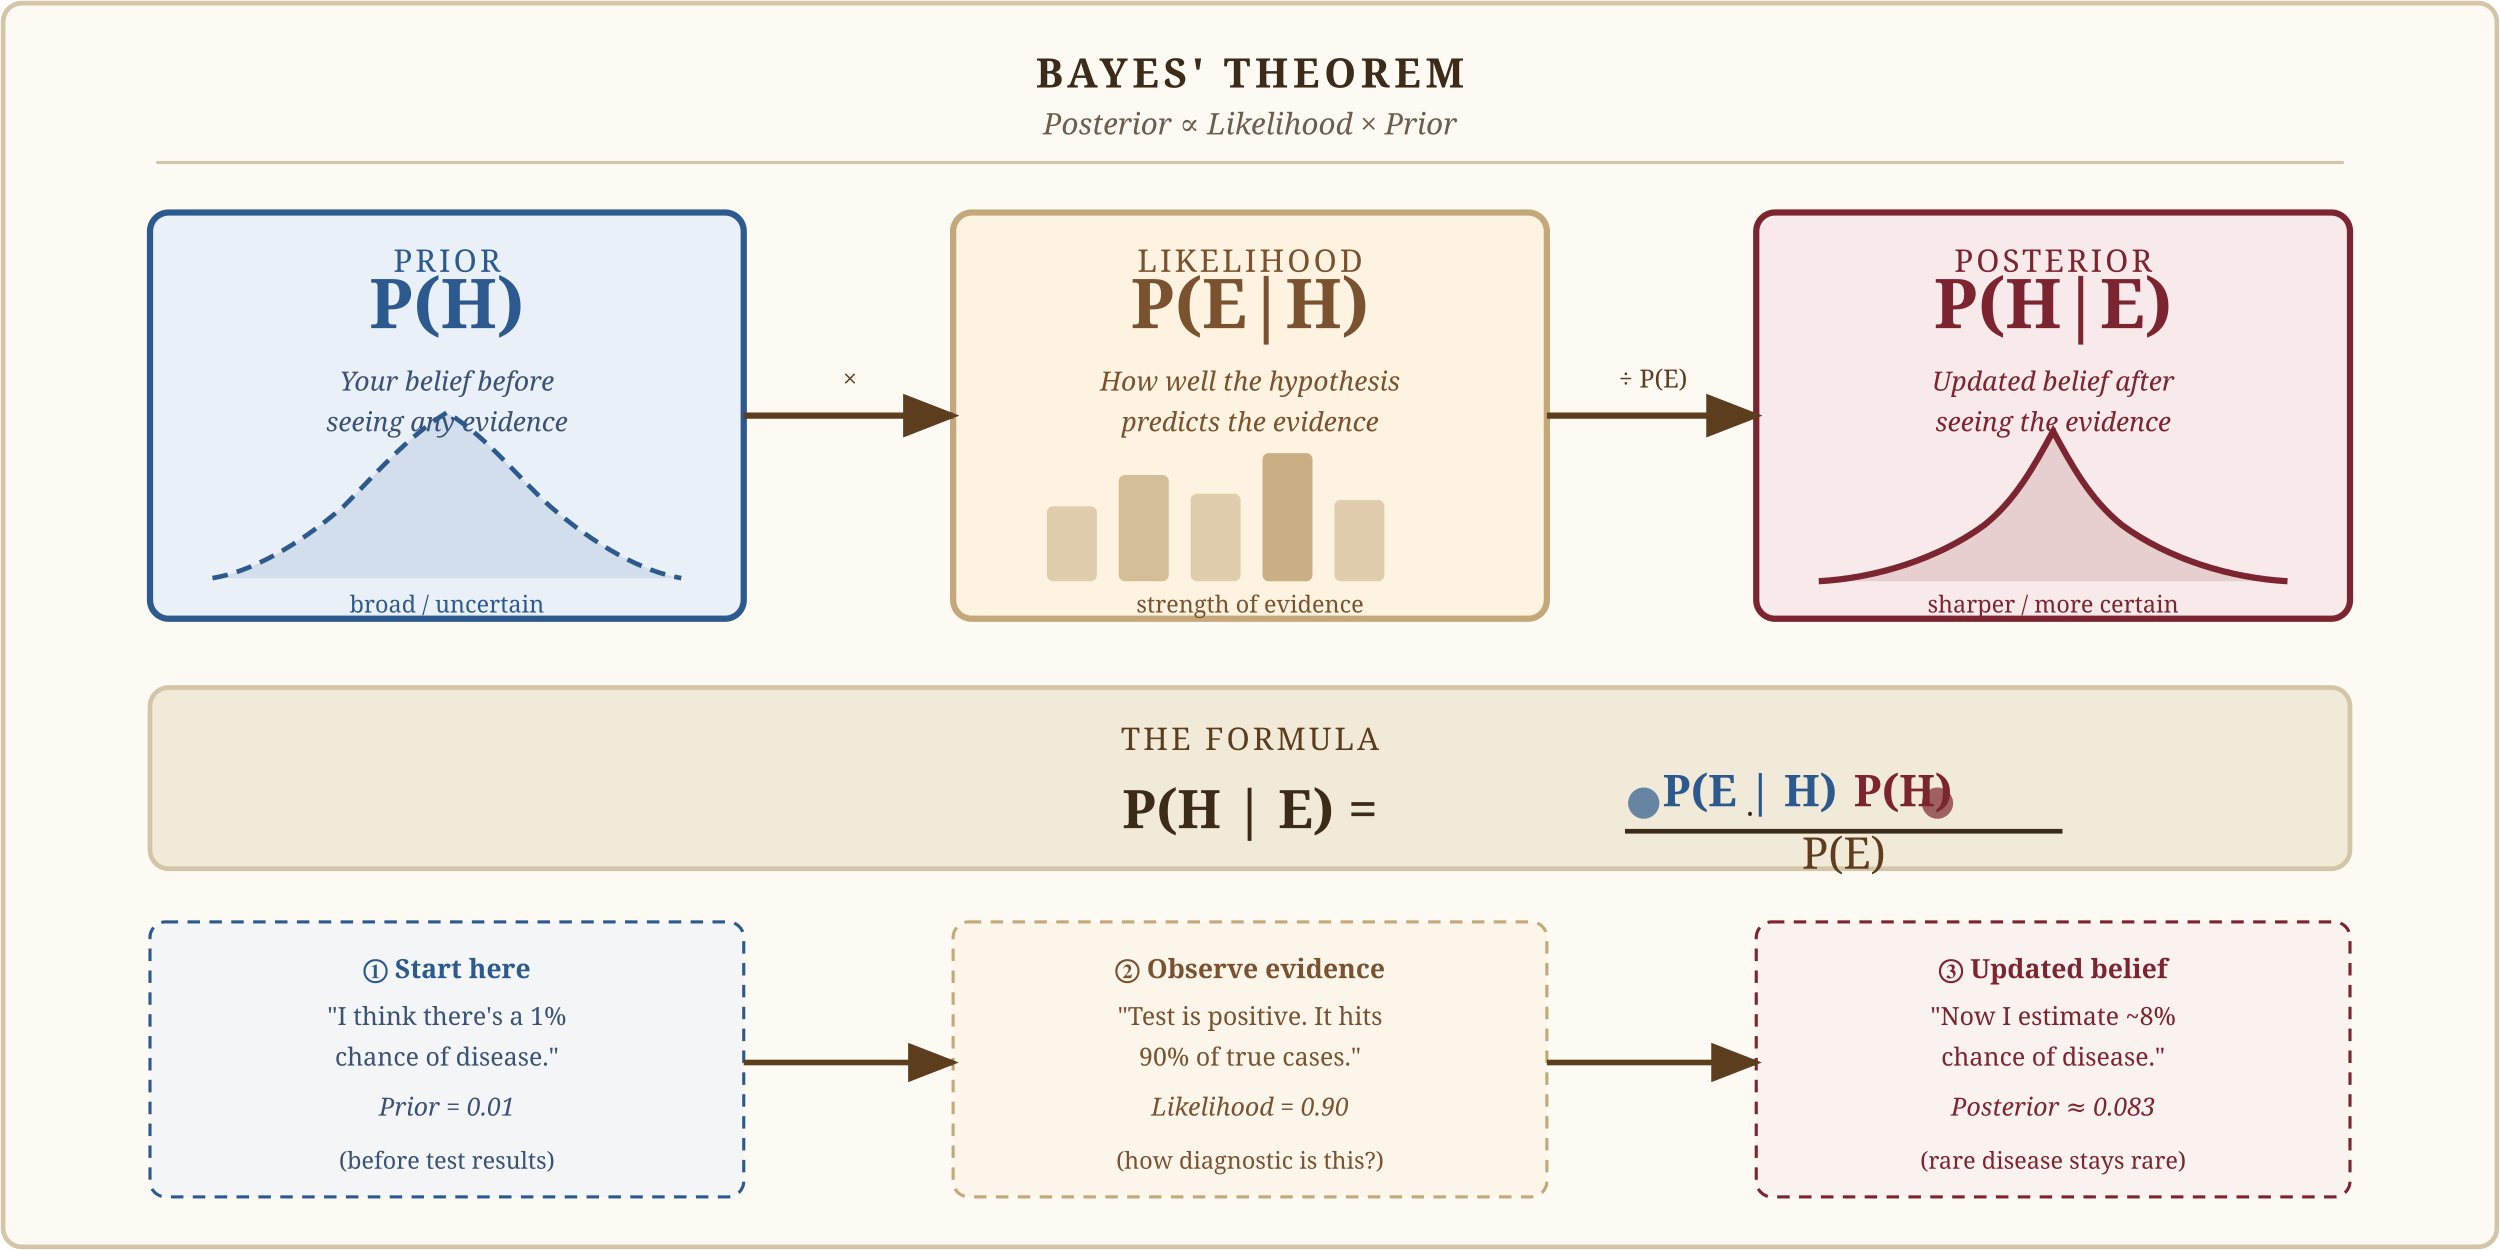
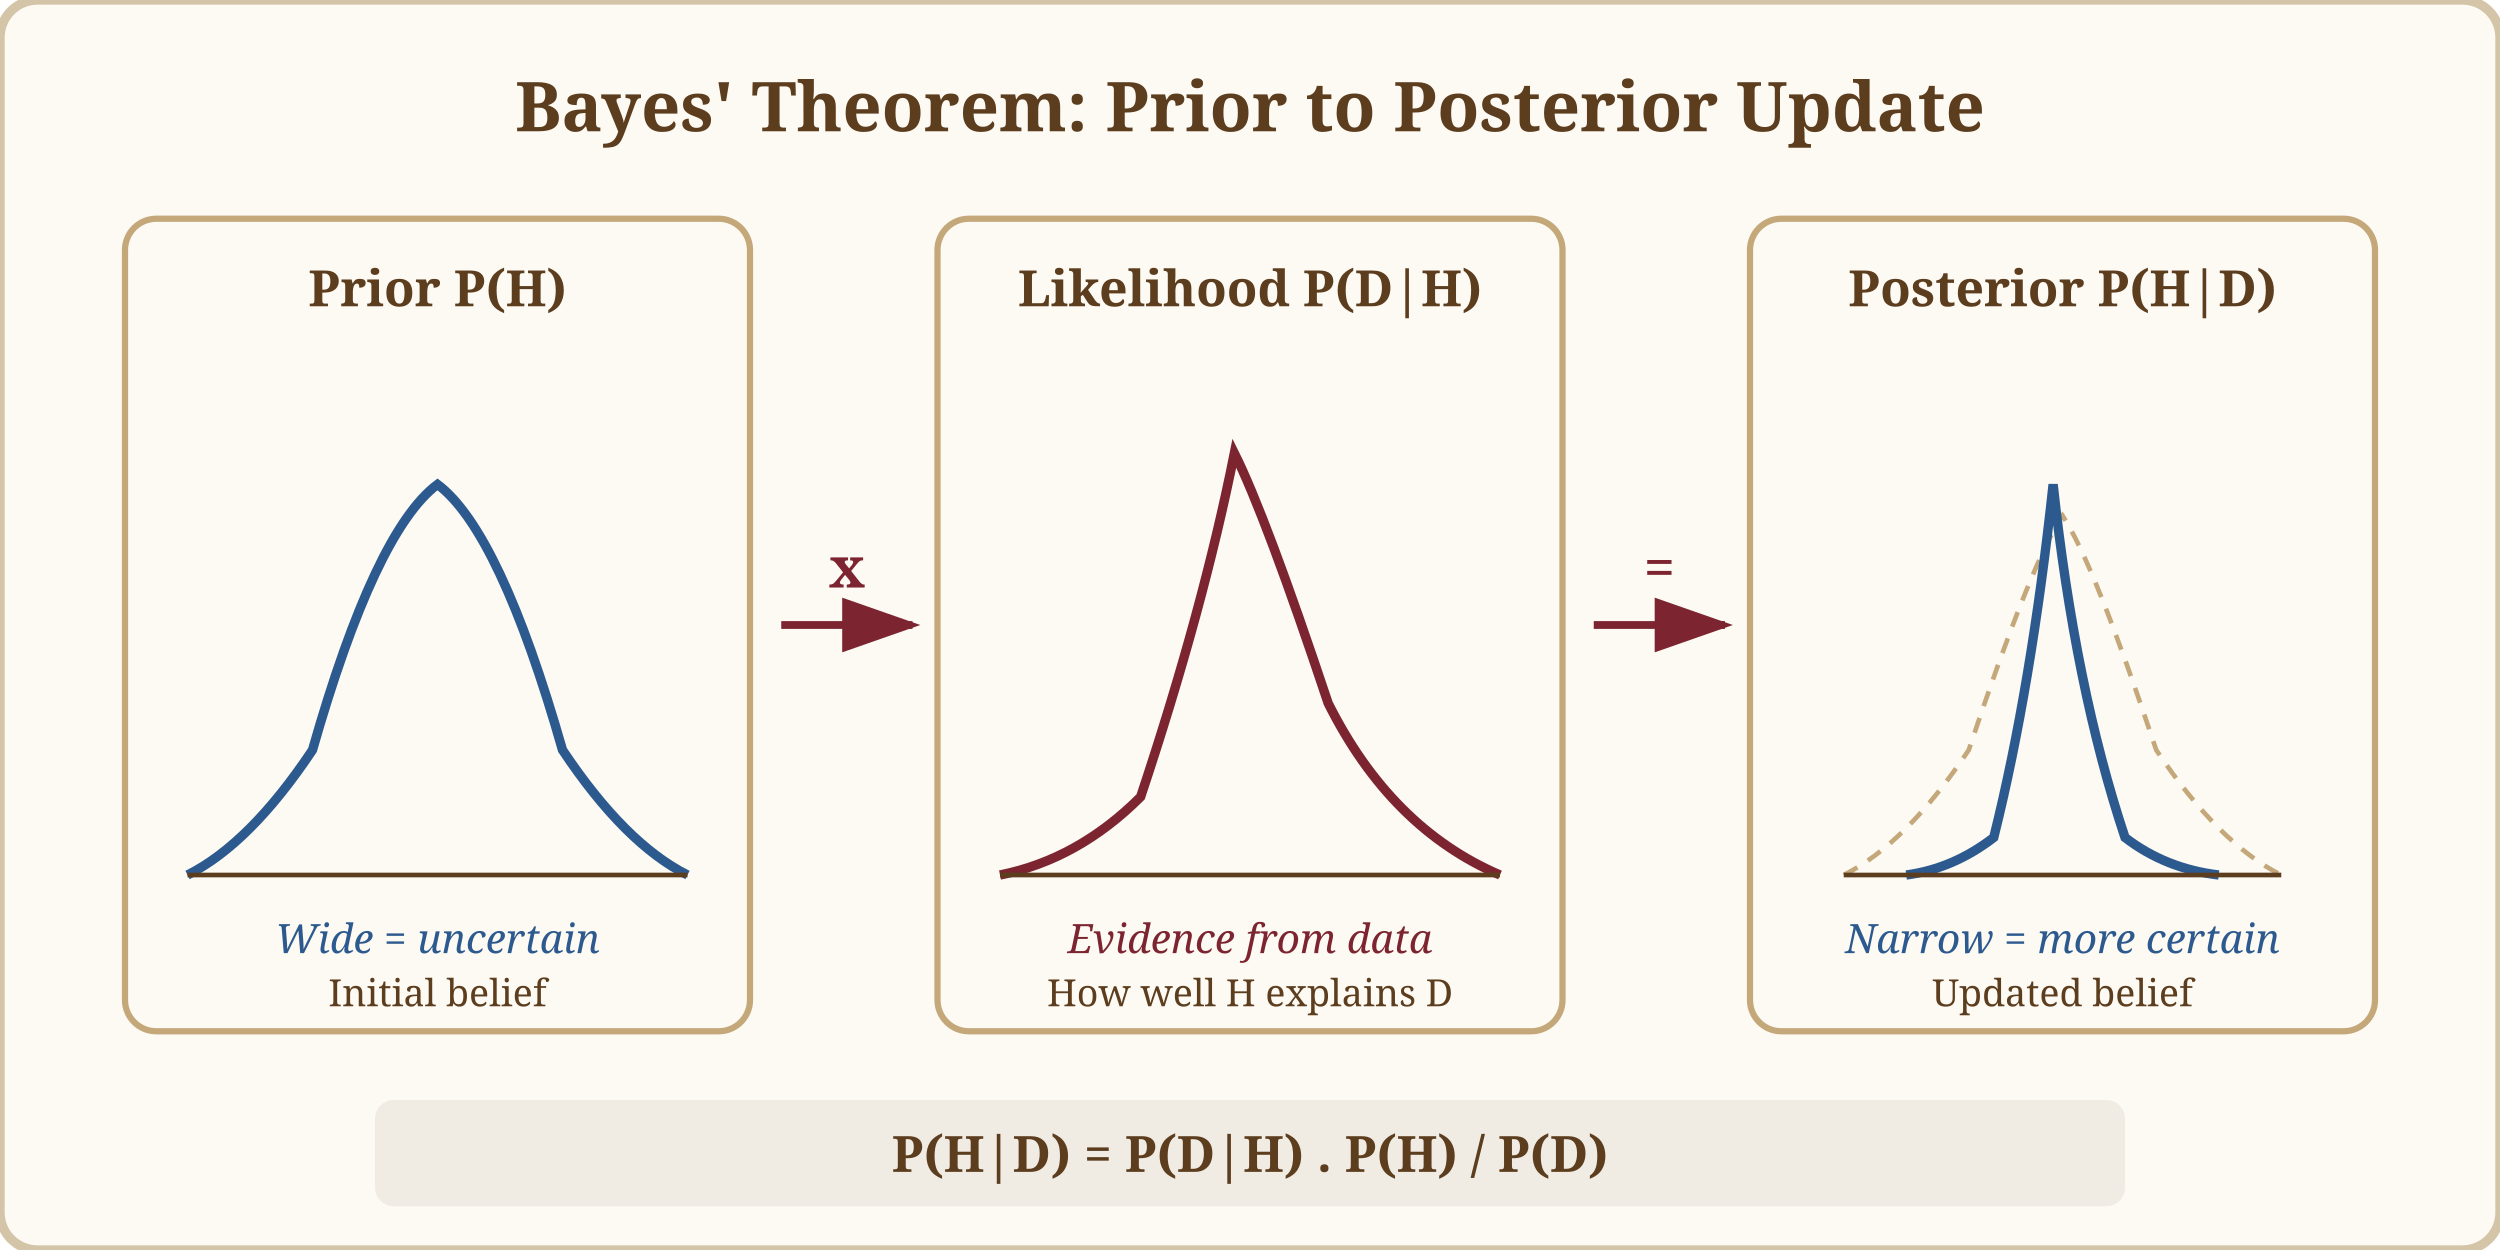
- <svg xmlns="http://www.w3.org/2000/svg" viewBox="0 0 800 400" style="font-family:Georgia,serif;">
+ <svg xmlns="http://www.w3.org/2000/svg" viewBox="0 0 800 400">
+   <rect x="0" y="0" width="800" height="400" rx="12" fill="#FDFAF4" stroke="#D4C5A9" stroke-width="3" />
+   <text x="400" y="42" text-anchor="middle" font-family="Georgia, serif" font-size="22" fill="#5C3D1E" font-weight="bold">Bayes' Theorem: Prior to Posterior Update</text>
+   <rect x="40" y="70" width="200" height="260" rx="10" fill="none" stroke="#C4A87A" stroke-width="2" />
+   <text x="140" y="98" text-anchor="middle" font-family="Georgia, serif" font-size="16" fill="#5C3D1E" font-weight="bold">Prior P(H)</text>
+   <path d="M 60,280 Q 80,270 100,240 Q 120,170 140,155 Q 160,170 180,240 Q 200,270 220,280" fill="none" stroke="#2D5A8E" stroke-width="3" />
+   <line x1="60" y1="280" x2="220" y2="280" stroke="#5C3D1E" stroke-width="1.5" />
+   <text x="140" y="305" text-anchor="middle" font-family="Georgia, serif" font-size="13" fill="#2D5A8E" font-style="italic">Wide = uncertain</text>
+   <text x="140" y="322" text-anchor="middle" font-family="Georgia, serif" font-size="12" fill="#5C3D1E">Initial belief</text>
  <defs>
-     <marker id="arr-main" markerWidth="9" markerHeight="7" refX="8" refY="3.5" orient="auto">
-       <polygon points="0 0, 9 3.5, 0 7" fill="#5C3D1E" />
-     </marker>
-     <marker id="arr-blue" markerWidth="9" markerHeight="7" refX="8" refY="3.5" orient="auto">
-       <polygon points="0 0, 9 3.5, 0 7" fill="#2D5A8E" />
-     </marker>
-     <marker id="arr-red" markerWidth="9" markerHeight="7" refX="8" refY="3.5" orient="auto">
-       <polygon points="0 0, 9 3.5, 0 7" fill="#7C2530" />
+     <marker id="arrowhead" markerWidth="10" markerHeight="7" refX="9" refY="3.5" orient="auto">
+       <polygon points="0 0, 10 3.5, 0 7" fill="#7C2530" />
    </marker>
  </defs>
-   <rect x="1" y="1" width="798" height="398" fill="#FDFAF4" stroke="#D4C5A9" stroke-width="1.5" rx="6" />
-   <text x="400" y="28" text-anchor="middle" font-size="13" fill="#3D2B1A" letter-spacing="1.5" font-weight="bold">BAYES' THEOREM</text>
-   <text x="400" y="43" text-anchor="middle" font-size="9.5" fill="#6B5D4F" font-style="italic">Posterior  ∝  Likelihood  ×  Prior</text>
-   <line x1="50" y1="52" x2="750" y2="52" stroke="#D4C5A9" stroke-width="1" />
-   <rect x="48" y="68" width="190" height="130" rx="6" fill="#EAF0F8" stroke="#2D5A8E" stroke-width="2" />
-   <text x="143" y="87" text-anchor="middle" font-size="10" fill="#2D5A8E" letter-spacing="1">PRIOR</text>
-   <text x="143" y="105" text-anchor="middle" font-size="22" fill="#2D5A8E" font-weight="bold">P(H)</text>
-   <text x="143" y="125" text-anchor="middle" font-size="8.5" fill="#3A5275" font-style="italic">Your belief before</text>
-   <text x="143" y="138" text-anchor="middle" font-size="8.5" fill="#3A5275" font-style="italic">seeing any evidence</text>
-   <path d="M 68,185 C 80,183 95,175 110,162 C 120,152 130,140 143,132 C 156,140 165,152 176,162 C 191,175 206,183 218,185" fill="#2D5A8E" fill-opacity="0.12" stroke="#2D5A8E" stroke-width="1.5" stroke-dasharray="5,3" />
-   <text x="143" y="196" text-anchor="middle" font-size="7.5" fill="#2D5A8E">broad / uncertain</text>
-   <rect x="305" y="68" width="190" height="130" rx="6" fill="#FDF3E0" stroke="#C4A87A" stroke-width="2" />
-   <text x="400" y="87" text-anchor="middle" font-size="10" fill="#7A5230" letter-spacing="1">LIKELIHOOD</text>
-   <text x="400" y="105" text-anchor="middle" font-size="22" fill="#7A5230" font-weight="bold">P(E|H)</text>
-   <text x="400" y="125" text-anchor="middle" font-size="8.5" fill="#7A5230" font-style="italic">How well the hypothesis</text>
-   <text x="400" y="138" text-anchor="middle" font-size="8.5" fill="#7A5230" font-style="italic">predicts the evidence</text>
-   <rect x="335" y="162" width="16" height="24" rx="2" fill="#C4A87A" fill-opacity="0.5" />
-   <rect x="358" y="152" width="16" height="34" rx="2" fill="#C4A87A" fill-opacity="0.7" />
-   <rect x="381" y="158" width="16" height="28" rx="2" fill="#C4A87A" fill-opacity="0.5" />
-   <rect x="404" y="145" width="16" height="41" rx="2" fill="#C4A87A" fill-opacity="0.9" />
-   <rect x="427" y="160" width="16" height="26" rx="2" fill="#C4A87A" fill-opacity="0.5" />
-   <text x="400" y="196" text-anchor="middle" font-size="7.5" fill="#7A5230">strength of evidence</text>
-   <rect x="562" y="68" width="190" height="130" rx="6" fill="#F8EAEA" stroke="#7C2530" stroke-width="2" />
-   <text x="657" y="87" text-anchor="middle" font-size="10" fill="#7C2530" letter-spacing="1">POSTERIOR</text>
-   <text x="657" y="105" text-anchor="middle" font-size="22" fill="#7C2530" font-weight="bold">P(H|E)</text>
-   <text x="657" y="125" text-anchor="middle" font-size="8.5" fill="#7C2530" font-style="italic">Updated belief after</text>
-   <text x="657" y="138" text-anchor="middle" font-size="8.5" fill="#7C2530" font-style="italic">seeing the evidence</text>
-   <path d="M 582,186 C 600,185 620,179 635,168 C 645,160 651,149 657,138 C 663,149 669,160 679,168 C 694,179 714,185 732,186" fill="#7C2530" fill-opacity="0.14" stroke="#7C2530" stroke-width="2" />
-   <text x="657" y="196" text-anchor="middle" font-size="7.5" fill="#7C2530">sharper / more certain</text>
-   <line x1="238" y1="133" x2="305" y2="133" stroke="#5C3D1E" stroke-width="2" marker-end="url(#arr-main)" />
-   <text x="272" y="124" text-anchor="middle" font-size="8" fill="#5C3D1E">×</text>
-   <line x1="495" y1="133" x2="562" y2="133" stroke="#5C3D1E" stroke-width="2" marker-end="url(#arr-main)" />
-   <text x="529" y="124" text-anchor="middle" font-size="8" fill="#5C3D1E">÷ P(E)</text>
-   <rect x="48" y="220" width="704" height="58" rx="6" fill="#F2EAD8" stroke="#D4C5A9" stroke-width="1.5" />
-   <text x="400" y="240" text-anchor="middle" font-size="10" fill="#5C3D1E" letter-spacing="1">THE FORMULA</text>
-   <text x="400" y="265" text-anchor="middle" font-size="17" fill="#3D2B1A" font-weight="bold">P(H | E)  =</text>
-   <text x="560" y="258" text-anchor="middle" font-size="14" fill="#2D5A8E" font-weight="bold">P(E | H)</text>
-   <text x="560" y="264" text-anchor="middle" font-size="10" fill="#3D2B1A"> · </text>
-   <text x="609" y="258" text-anchor="middle" font-size="14" fill="#7C2530" font-weight="bold">P(H)</text>
-   <line x1="520" y1="266" x2="660" y2="266" stroke="#3D2B1A" stroke-width="1.5" />
-   <text x="590" y="278" text-anchor="middle" font-size="14" fill="#5C3D1E">P(E)</text>
-   <circle cx="526" cy="257" r="5" fill="#2D5A8E" fill-opacity="0.7" />
-   <circle cx="620" cy="257" r="5" fill="#7C2530" fill-opacity="0.7" />
-   <rect x="48" y="295" width="190" height="88" rx="5" fill="#EAF0F8" fill-opacity="0.5" stroke="#2D5A8E" stroke-width="1" stroke-dasharray="4,3" />
-   <text x="143" y="313" text-anchor="middle" font-size="8.5" fill="#2D5A8E" font-weight="bold">① Start here</text>
-   <text x="143" y="328" text-anchor="middle" font-size="8" fill="#3A5275">"I think there's a 1%</text>
-   <text x="143" y="341" text-anchor="middle" font-size="8" fill="#3A5275">chance of disease."</text>
-   <text x="143" y="357" text-anchor="middle" font-size="8" fill="#3A5275" font-style="italic">Prior = 0.01</text>
-   <text x="143" y="374" text-anchor="middle" font-size="7.5" fill="#3A5275">(before test results)</text>
-   <rect x="305" y="295" width="190" height="88" rx="5" fill="#FDF3E0" fill-opacity="0.5" stroke="#C4A87A" stroke-width="1" stroke-dasharray="4,3" />
-   <text x="400" y="313" text-anchor="middle" font-size="8.5" fill="#7A5230" font-weight="bold">② Observe evidence</text>
-   <text x="400" y="328" text-anchor="middle" font-size="8" fill="#7A5230">"Test is positive. It hits</text>
-   <text x="400" y="341" text-anchor="middle" font-size="8" fill="#7A5230">90% of true cases."</text>
-   <text x="400" y="357" text-anchor="middle" font-size="8" fill="#7A5230" font-style="italic">Likelihood = 0.90</text>
-   <text x="400" y="374" text-anchor="middle" font-size="7.5" fill="#7A5230">(how diagnostic is this?)</text>
-   <rect x="562" y="295" width="190" height="88" rx="5" fill="#F8EAEA" fill-opacity="0.5" stroke="#7C2530" stroke-width="1" stroke-dasharray="4,3" />
-   <text x="657" y="313" text-anchor="middle" font-size="8.5" fill="#7C2530" font-weight="bold">③ Updated belief</text>
-   <text x="657" y="328" text-anchor="middle" font-size="8" fill="#7C2530">"Now I estimate ~8%</text>
-   <text x="657" y="341" text-anchor="middle" font-size="8" fill="#7C2530">chance of disease."</text>
-   <text x="657" y="357" text-anchor="middle" font-size="8" fill="#7C2530" font-style="italic">Posterior ≈ 0.083</text>
-   <text x="657" y="374" text-anchor="middle" font-size="7.5" fill="#7C2530">(rare disease stays rare)</text>
-   <line x1="238" y1="340" x2="305" y2="340" stroke="#5C3D1E" stroke-width="1.8" marker-end="url(#arr-main)" />
-   <line x1="495" y1="340" x2="562" y2="340" stroke="#5C3D1E" stroke-width="1.8" marker-end="url(#arr-main)" />
+   <line x1="250" y1="200" x2="292" y2="200" stroke="#7C2530" stroke-width="2.5" marker-end="url(#arrowhead)" />
+   <text x="271" y="188" text-anchor="middle" font-family="Georgia, serif" font-size="18" fill="#7C2530" font-weight="bold">x</text>
+   <rect x="300" y="70" width="200" height="260" rx="10" fill="none" stroke="#C4A87A" stroke-width="2" />
+   <text x="400" y="98" text-anchor="middle" font-family="Georgia, serif" font-size="16" fill="#5C3D1E" font-weight="bold">Likelihood P(D|H)</text>
+   <path d="M 320,280 Q 345,275 365,255 Q 385,195 395,145 Q 405,165 425,225 Q 445,265 480,280" fill="none" stroke="#7C2530" stroke-width="3" />
+   <line x1="320" y1="280" x2="480" y2="280" stroke="#5C3D1E" stroke-width="1.5" />
+   <text x="400" y="305" text-anchor="middle" font-family="Georgia, serif" font-size="13" fill="#7C2530" font-style="italic">Evidence from data</text>
+   <text x="400" y="322" text-anchor="middle" font-family="Georgia, serif" font-size="12" fill="#5C3D1E">How well H explains D</text>
+   <line x1="510" y1="200" x2="552" y2="200" stroke="#7C2530" stroke-width="2.5" marker-end="url(#arrowhead)" />
+   <text x="531" y="188" text-anchor="middle" font-family="Georgia, serif" font-size="18" fill="#7C2530" font-weight="bold">=</text>
+   <rect x="560" y="70" width="200" height="260" rx="10" fill="none" stroke="#C4A87A" stroke-width="2" />
+   <text x="660" y="98" text-anchor="middle" font-family="Georgia, serif" font-size="16" fill="#5C3D1E" font-weight="bold">Posterior P(H|D)</text>
+   <path d="M 590,280 Q 610,270 630,240 Q 650,180 660,165 Q 670,180 690,240 Q 710,270 730,280" fill="none" stroke="#C4A87A" stroke-width="1.5" stroke-dasharray="5,4" />
+   <path d="M 610,280 Q 625,278 638,268 Q 650,220 657,155 Q 664,220 680,268 Q 693,278 710,280" fill="none" stroke="#2D5A8E" stroke-width="3" />
+   <line x1="590" y1="280" x2="730" y2="280" stroke="#5C3D1E" stroke-width="1.5" />
+   <text x="660" y="305" text-anchor="middle" font-family="Georgia, serif" font-size="13" fill="#2D5A8E" font-style="italic">Narrow = more certain</text>
+   <text x="660" y="322" text-anchor="middle" font-family="Georgia, serif" font-size="12" fill="#5C3D1E">Updated belief</text>
+   <rect x="120" y="352" width="560" height="34" rx="6" fill="#5C3D1E" opacity="0.08" />
+   <text x="400" y="375" text-anchor="middle" font-family="Georgia, serif" font-size="16" fill="#5C3D1E" font-weight="bold">P(H|D) = P(D|H) . P(H) / P(D)</text>
</svg>
